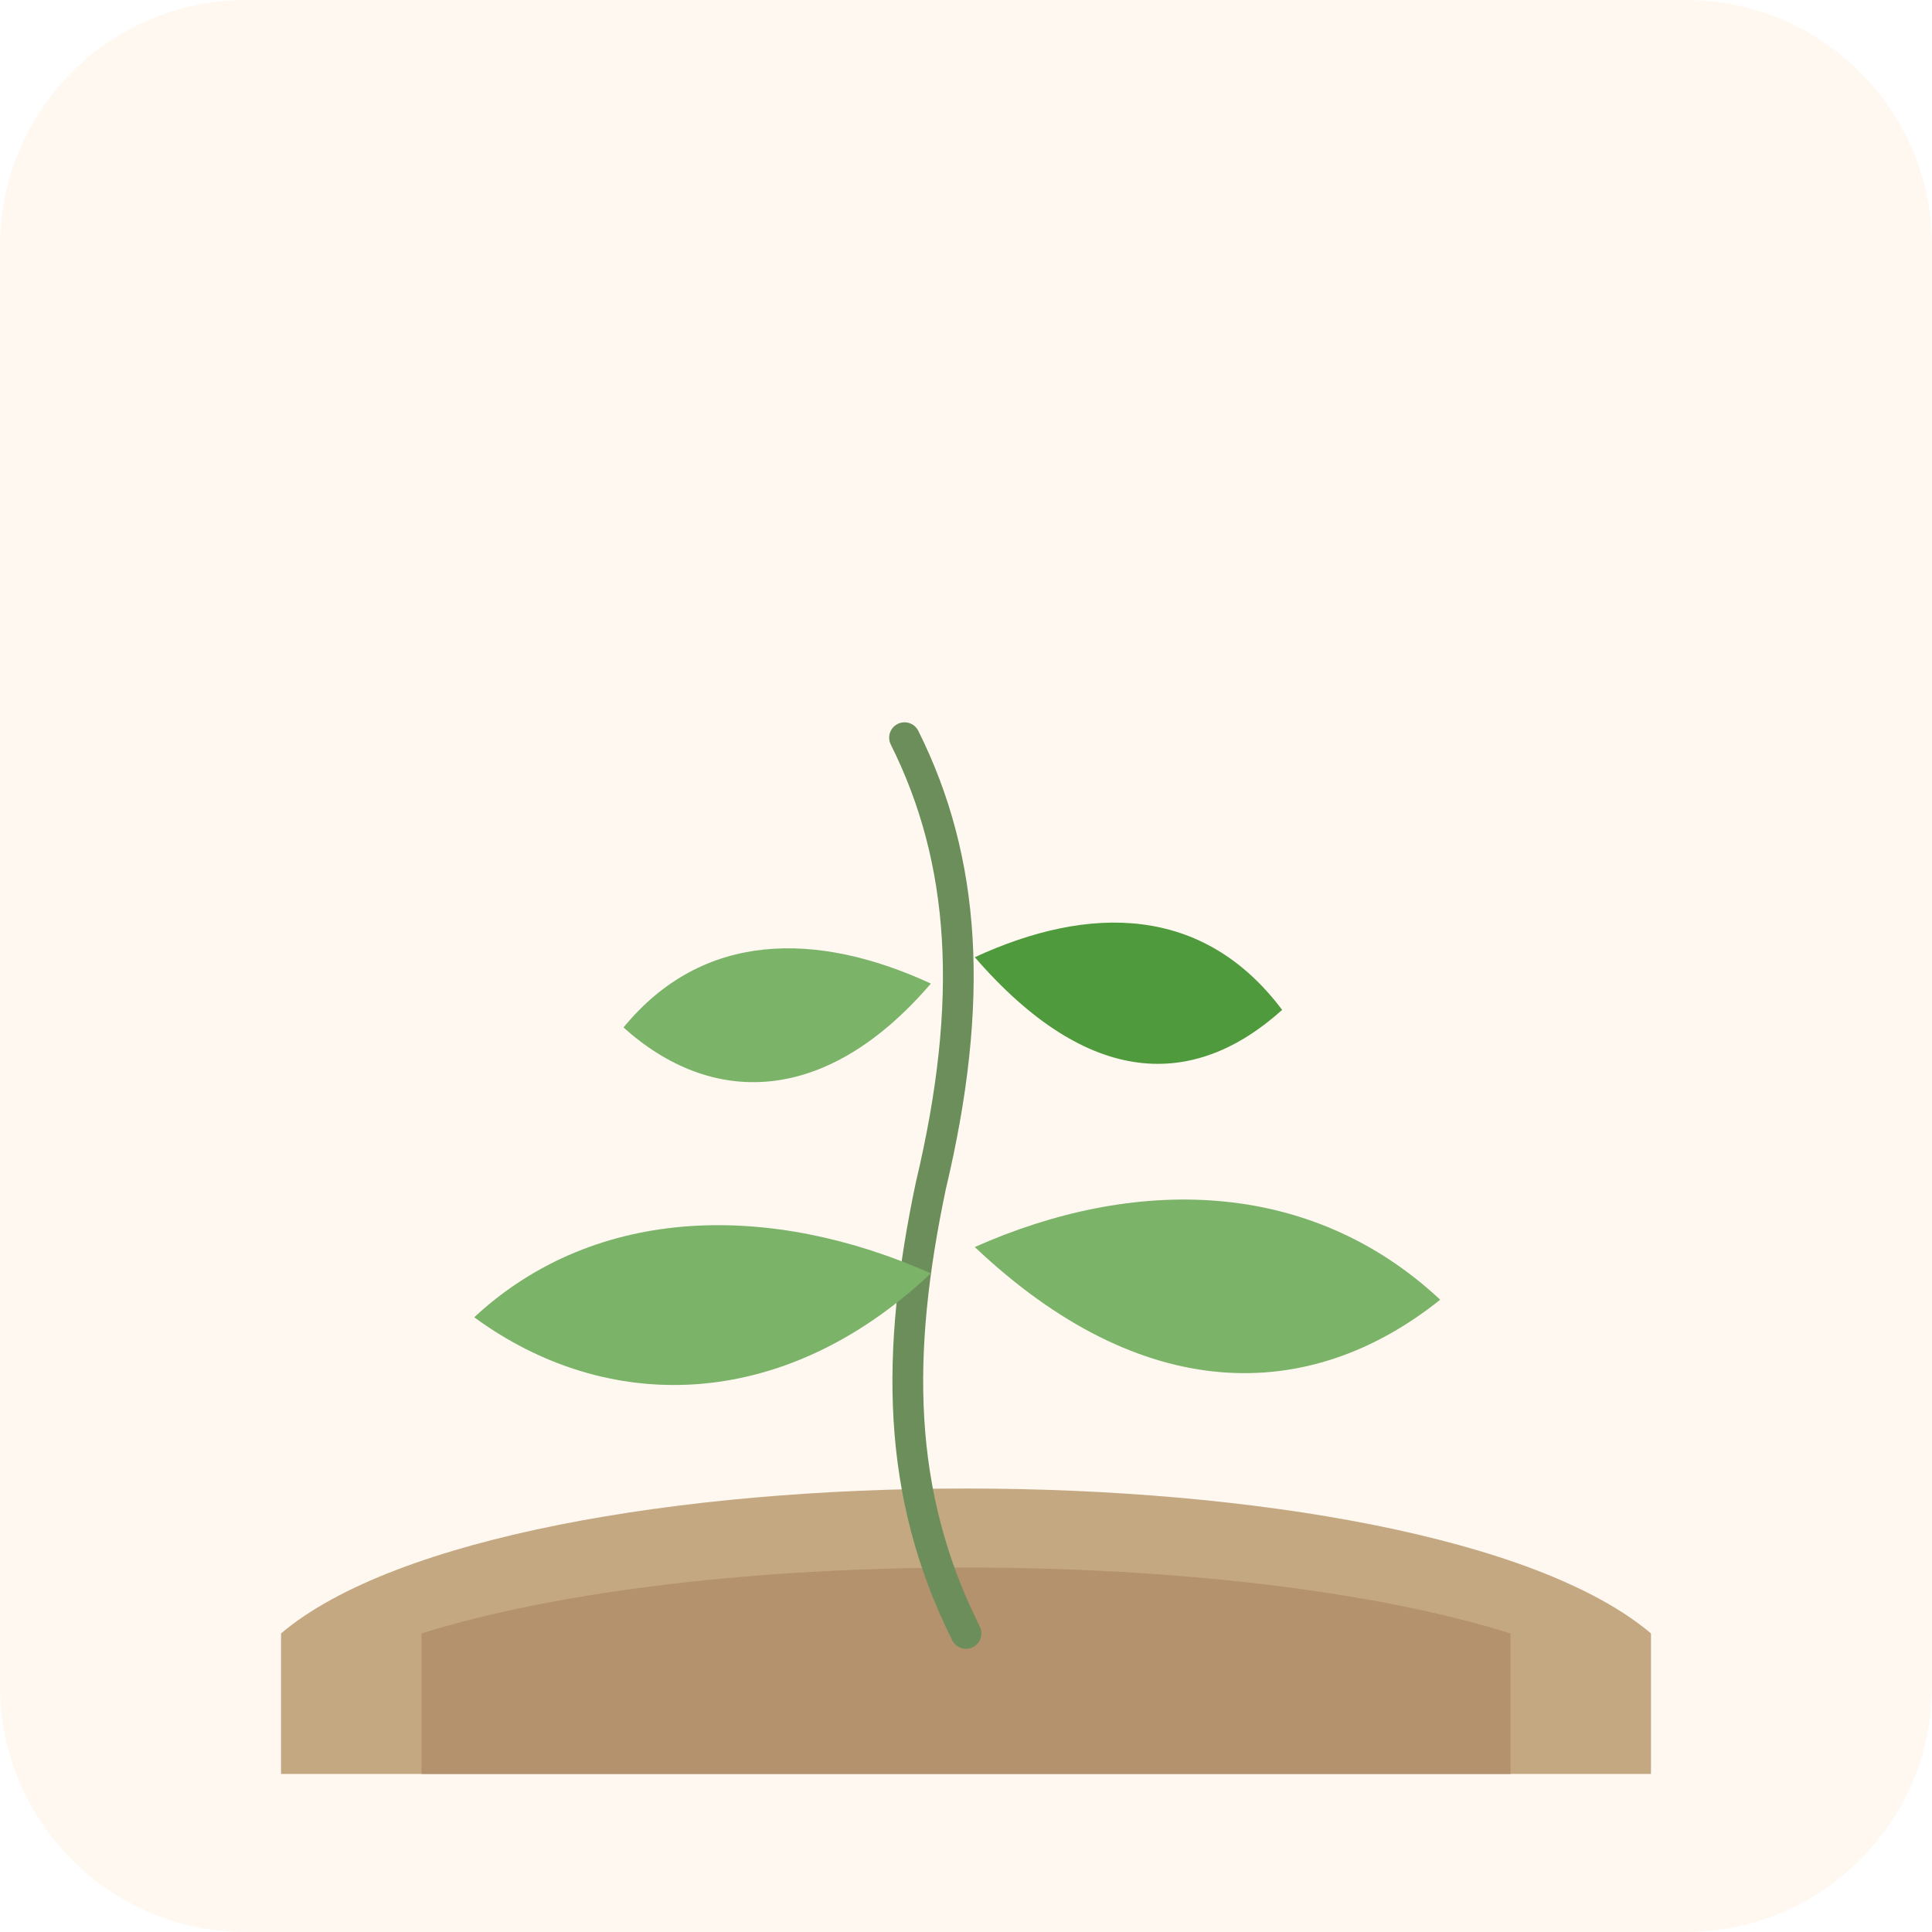
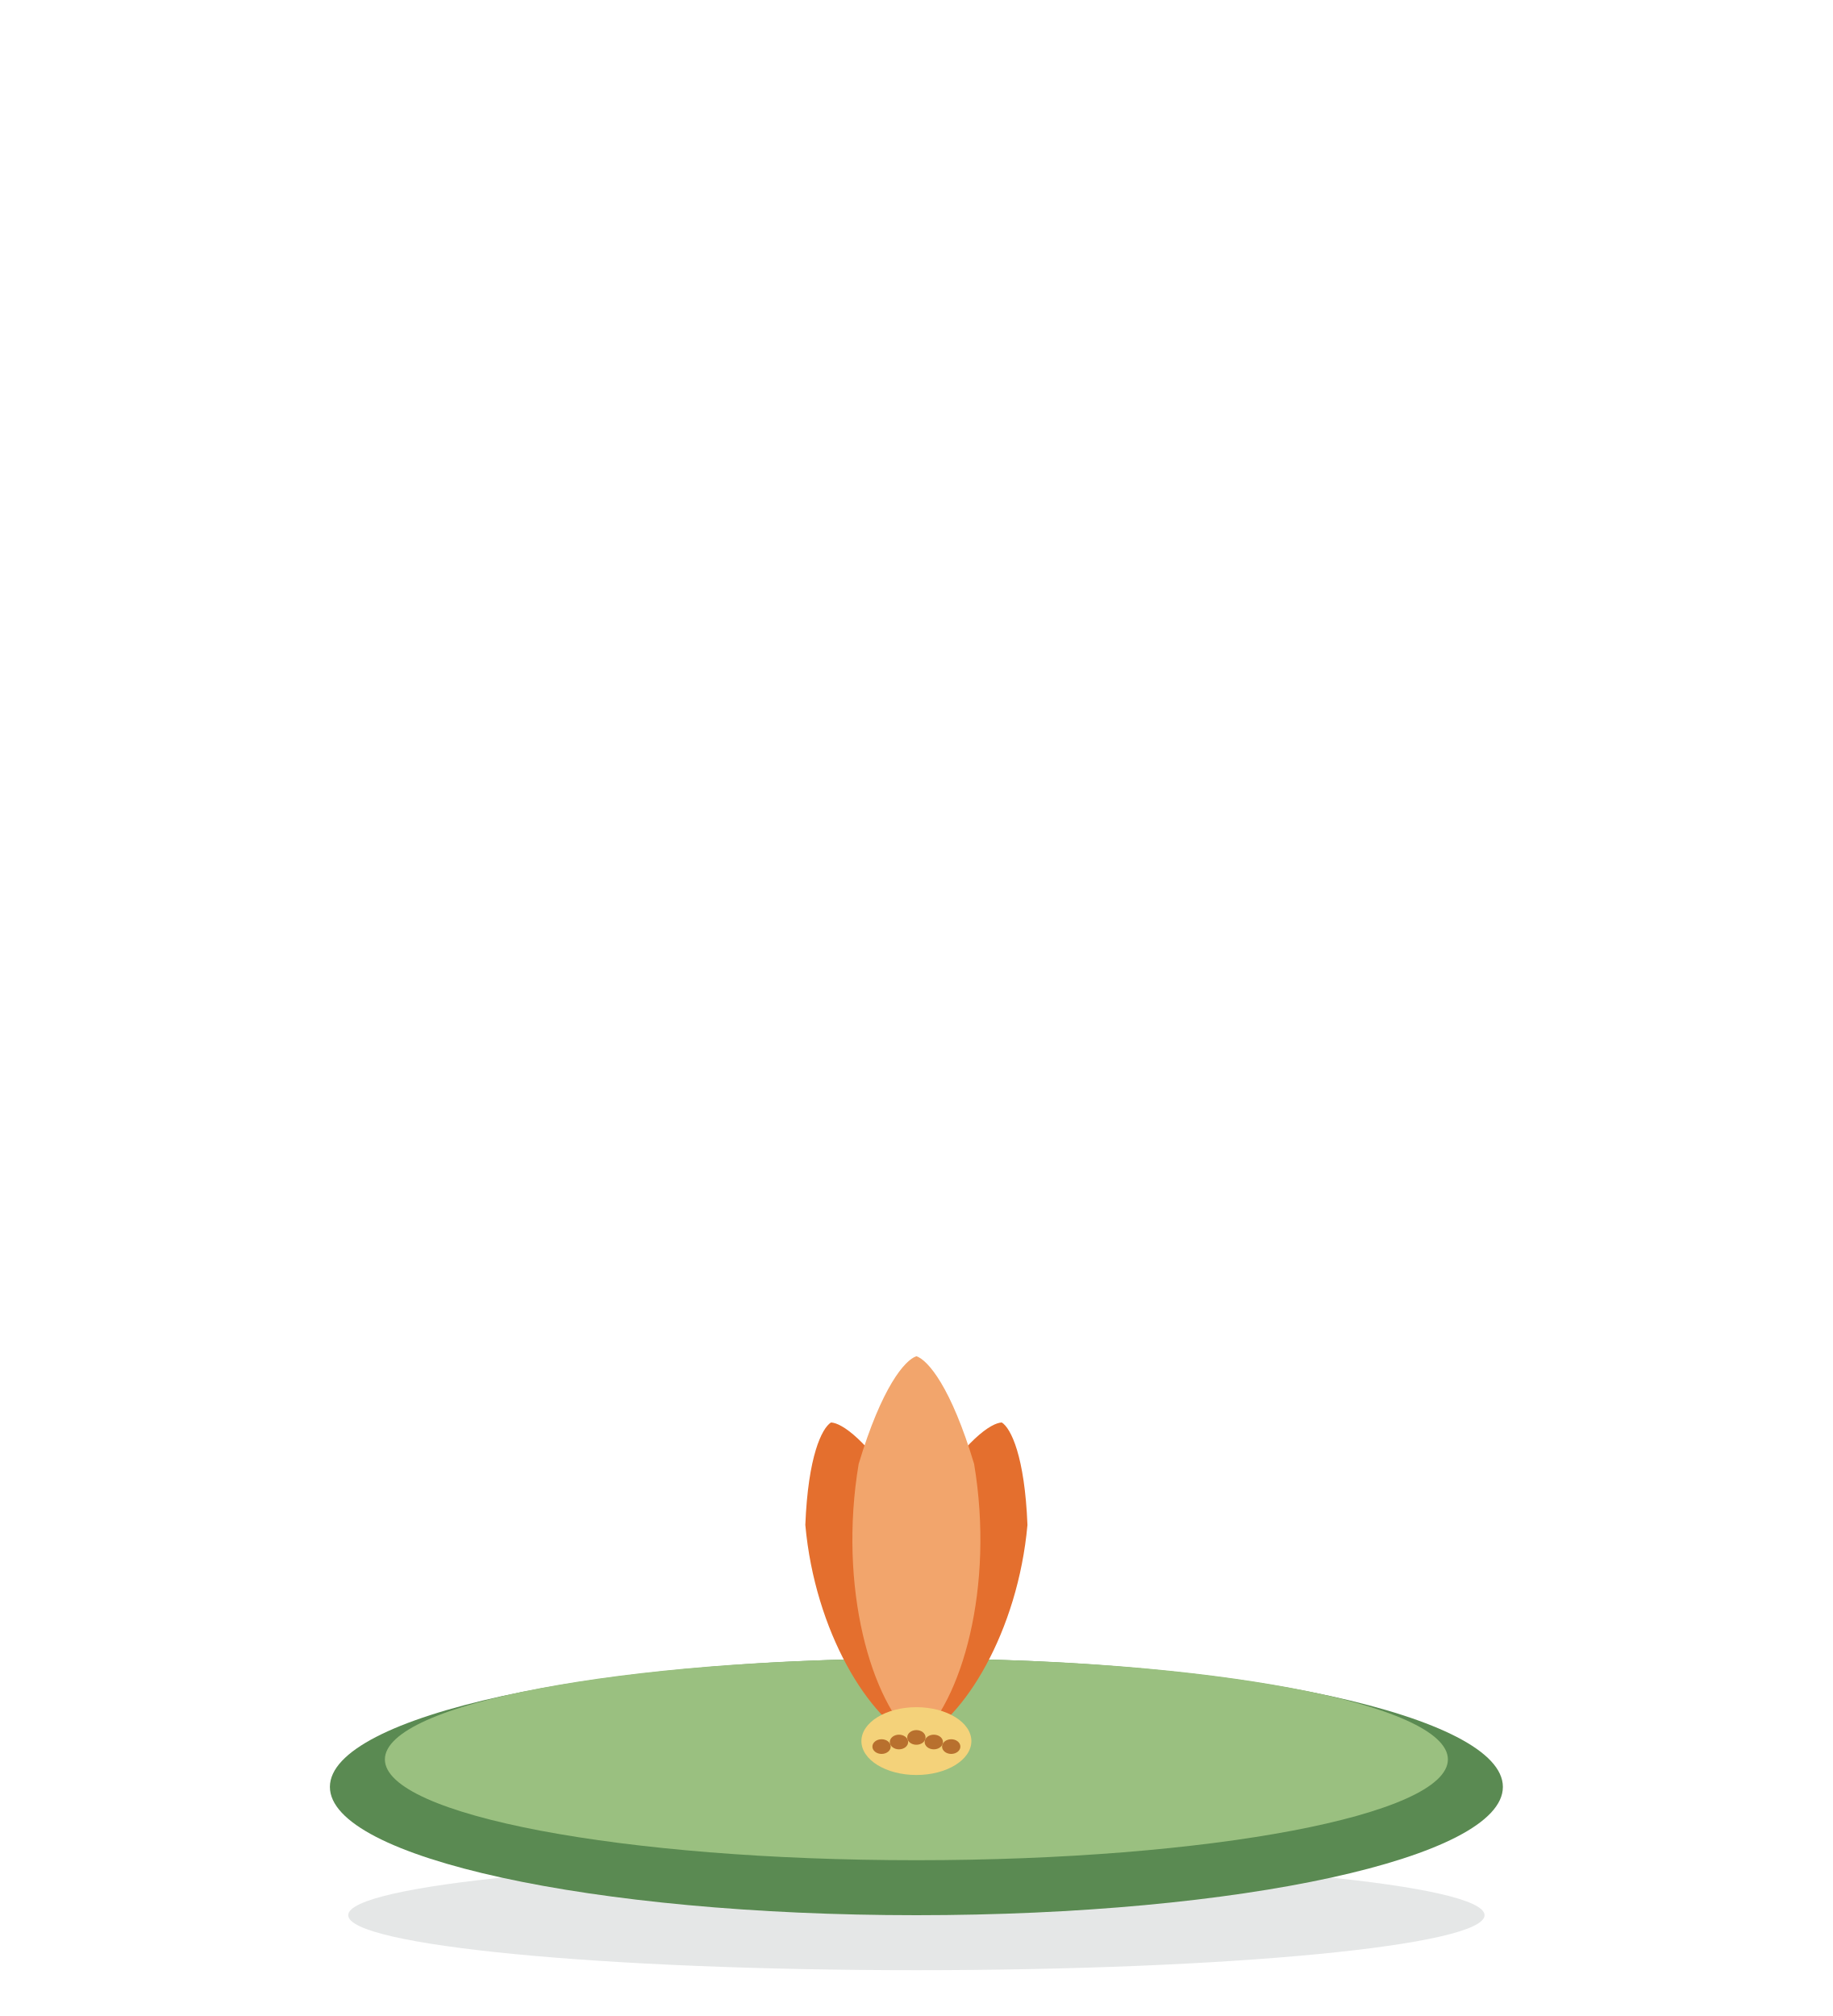
- <svg xmlns="http://www.w3.org/2000/svg" width="220" height="220" viewBox="0 0 220 220" fill="none">
-   <rect width="220" height="220" rx="28" fill="#FFF8F1" />
-   <path d="M32 186C58 164 162 164 188 186V202H32V186Z" fill="#C4A882" />
-   <path d="M48 186C80 176 140 176 172 186V202H48V186Z" fill="#B3926D" />
-   <path d="M110 186C102 170 102 154 106 135C111 114 110 98 103 84" stroke="#6B8E5A" stroke-width="3.5" stroke-linecap="round" />
-   <path d="M106 145C88 137 68 137 54 150C69 161 89 161 106 145Z" fill="#7BB369" />
-   <path d="M111 142C129 134 149 134 164 148C149 160 130 160 111 142Z" fill="#7BB369" />
-   <path d="M106 112C93 106 80 106 71 117C81 126 94 126 106 112Z" fill="#7BB369" />
-   <path d="M111 109C124 103 137 103 146 115C136 124 124 124 111 109Z" fill="#4E9A3D" />
+ <svg xmlns="http://www.w3.org/2000/svg" width="200" height="220" viewBox="0 0 200 220">
+   <ellipse cx="100" cy="209" rx="62" ry="6" fill="rgba(40,55,55,0.12)" />
+   <ellipse cx="100" cy="195" rx="64" ry="14" fill="#5A8A52" />
+   <ellipse cx="100" cy="192" rx="58" ry="11" fill="#9AC080" />
+   <path d="M 100.00 190.00 C 94.82 187.66 88.93 178.06 87.88 166.41 C 88.18 158.88 89.69 155.86 90.68 155.23 C 91.86 155.28 94.67 157.14 98.70 163.51 C 103.61 174.12 103.32 185.38 100.00 190.00 Z" fill="#E46F2E" />
+   <path d="M 100.00 190.00 C 96.68 185.38 96.39 174.12 101.30 163.51 C 105.33 157.14 108.14 155.28 109.32 155.23 C 110.31 155.86 111.82 158.88 112.12 166.41 C 111.07 178.06 105.18 187.66 100.00 190.00 Z" fill="#E46F2E" />
+   <path d="M 100.00 190.00 C 95.05 185.80 91.45 173.20 93.70 159.76 C 96.22 151.36 98.74 148.42 100.00 148.00 C 101.26 148.42 103.78 151.36 106.30 159.76 C 108.55 173.20 104.95 185.80 100.00 190.00 Z" fill="#F2A56C" />
+   <ellipse cx="100" cy="190" rx="6" ry="3.7" fill="#F4D27A" />
+   <ellipse cx="96.2" cy="190.6" rx="1.0" ry="0.8" fill="#B8702E" />
+   <ellipse cx="98.1" cy="190.1" rx="1.0" ry="0.8" fill="#B8702E" />
+   <ellipse cx="100.0" cy="189.6" rx="1.0" ry="0.8" fill="#B8702E" />
+   <ellipse cx="101.9" cy="190.1" rx="1.0" ry="0.8" fill="#B8702E" />
+   <ellipse cx="103.8" cy="190.6" rx="1.0" ry="0.8" fill="#B8702E" />
</svg>
